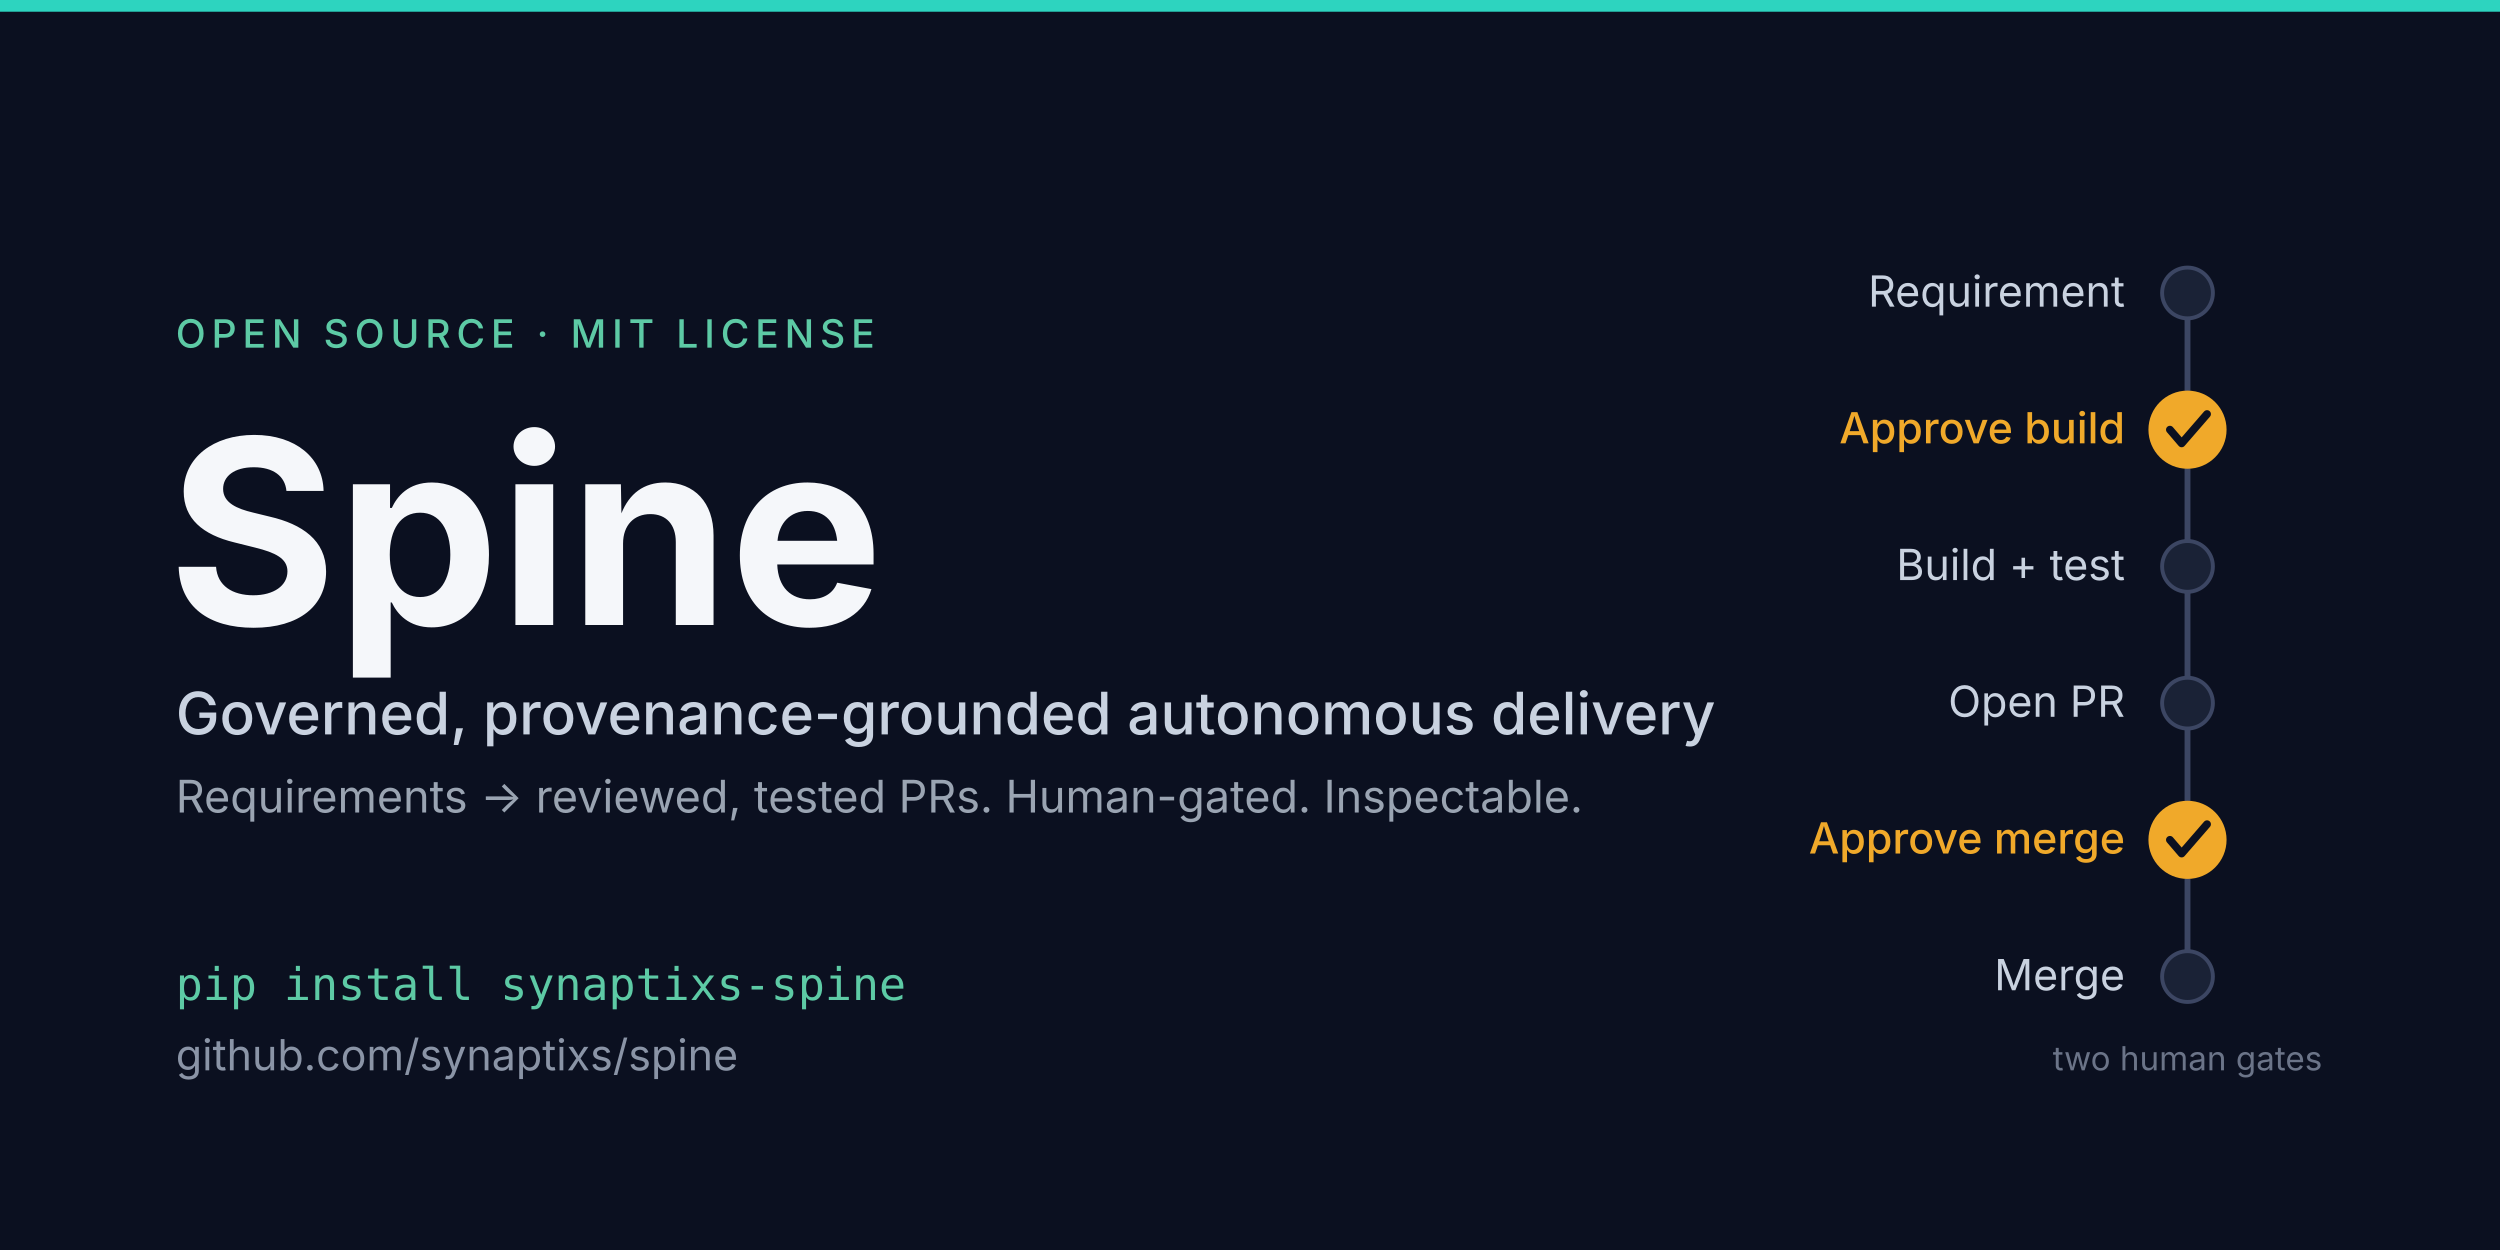
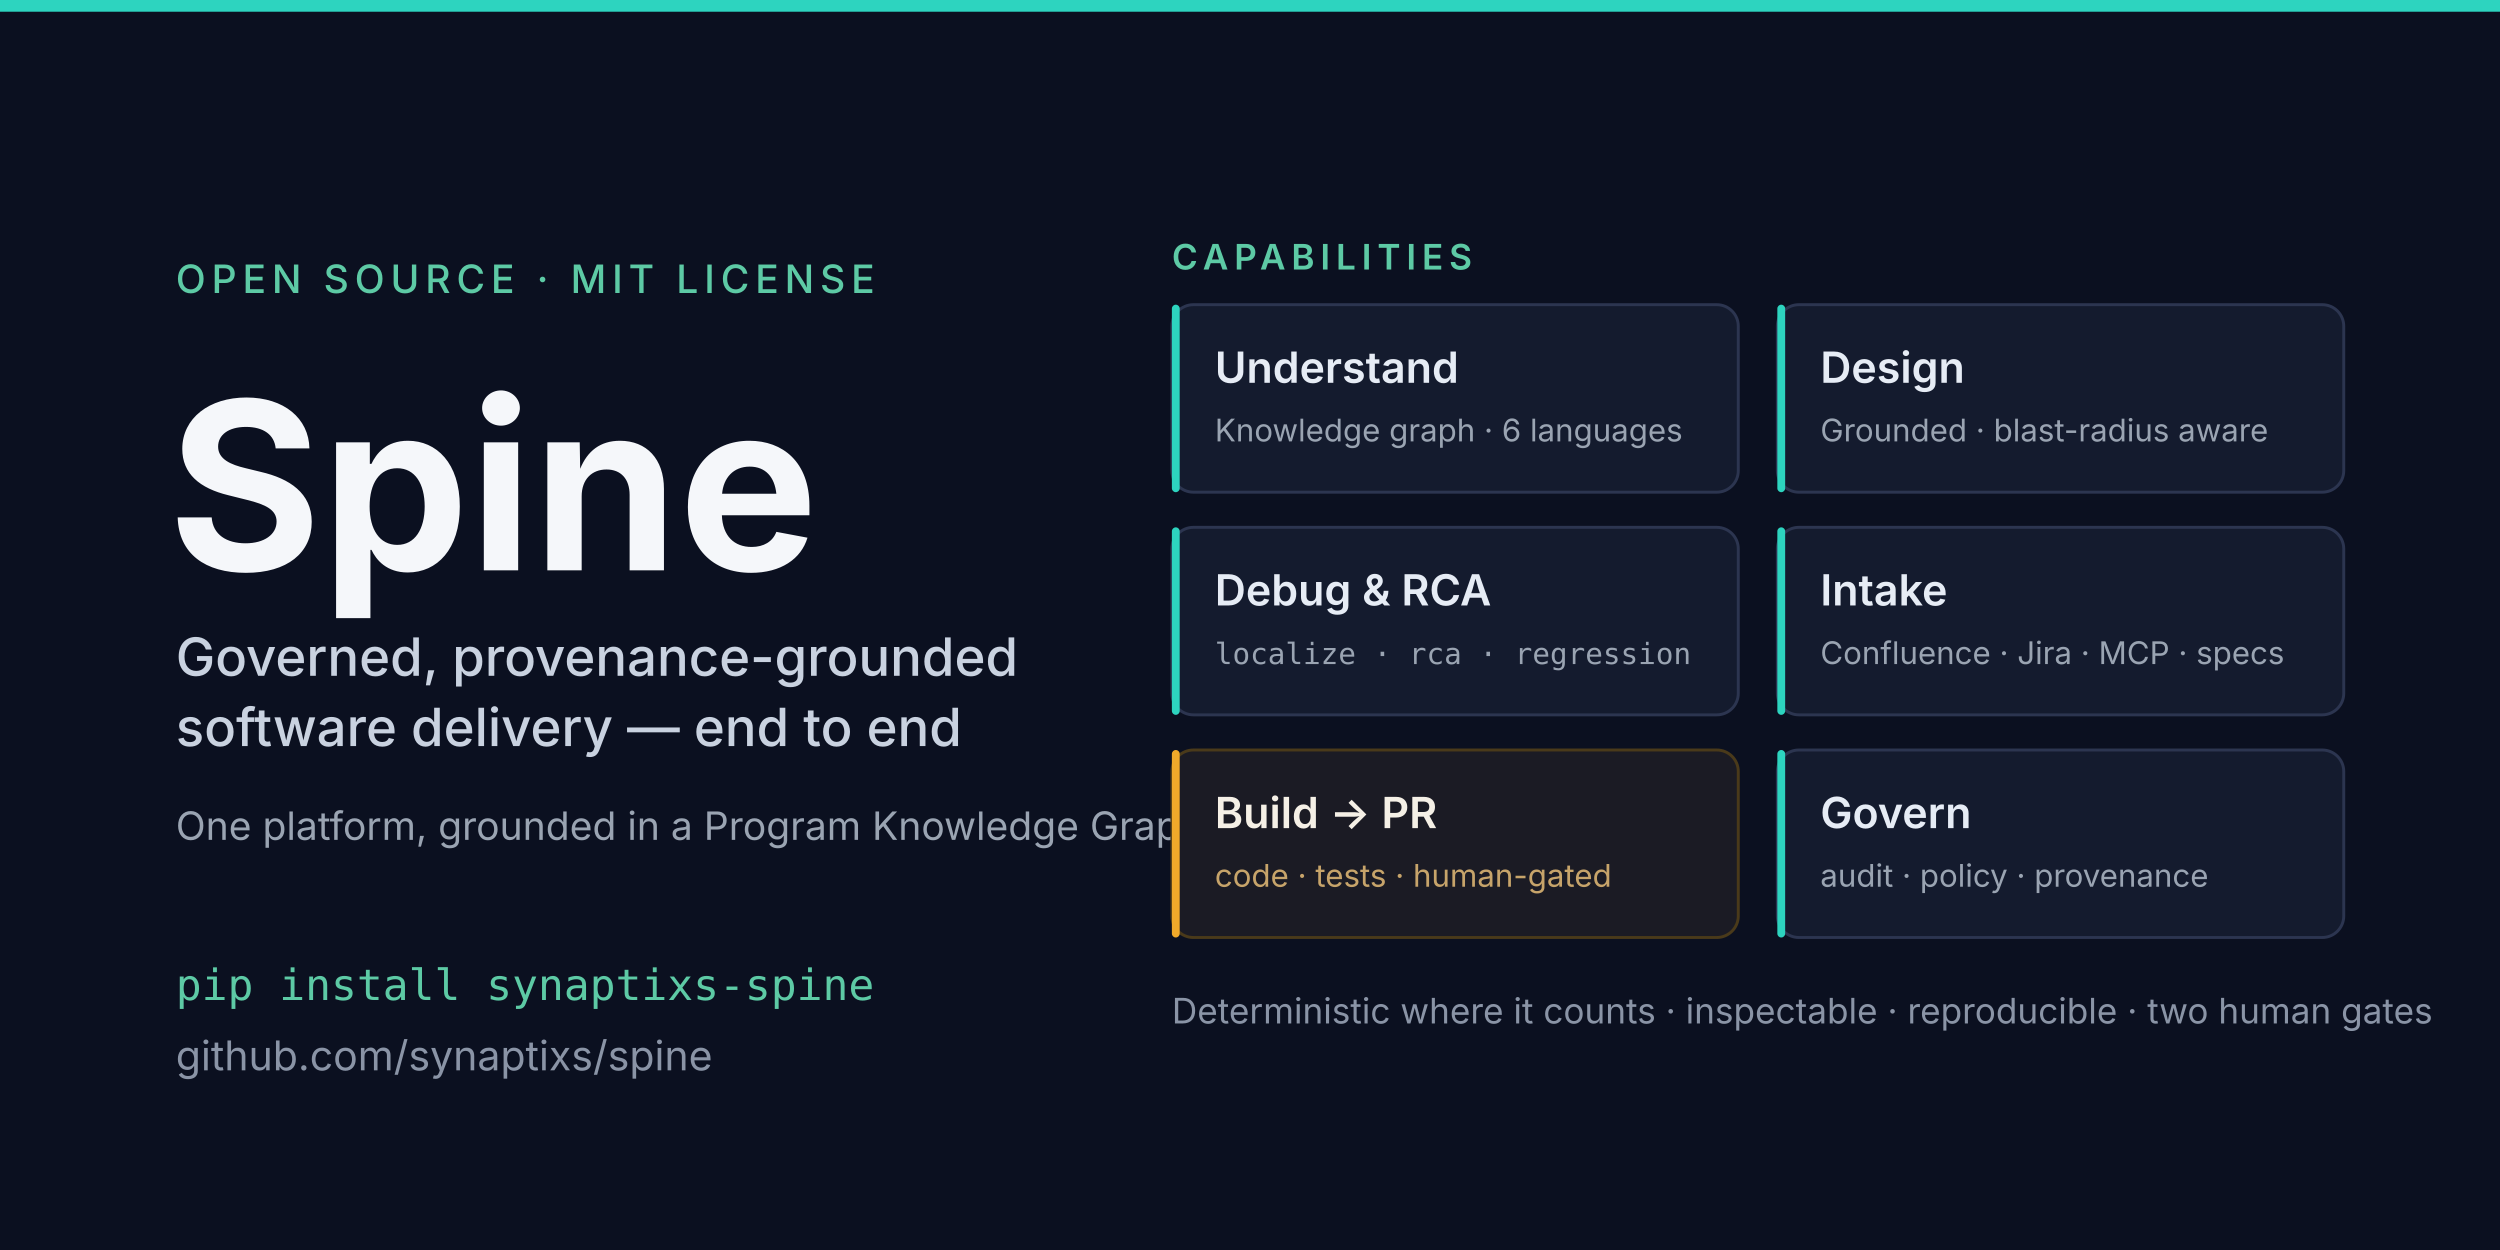
<svg xmlns="http://www.w3.org/2000/svg" width="100%" viewBox="0 0 1280 640" role="img">
  <rect x="0" y="0" width="1280" height="640" fill="#0B1020" />
  <rect x="0" y="0" width="1280" height="6" fill="#2DD4BF" />
-   <text x="90" y="178" font-family="Inter, Arial, sans-serif" font-size="20" font-weight="500" letter-spacing="3" fill="#5DCAA5">OPEN SOURCE · MIT LICENSE</text>
-   <text x="86" y="320" font-family="Inter, Arial, sans-serif" font-size="132" font-weight="700" fill="#F5F7FA">Spine</text>
-   <text x="90" y="376" font-family="Inter, Arial, sans-serif" font-size="30" font-weight="500" fill="#C9D2E0">Governed, provenance-grounded autonomous delivery</text>
-   <text x="90" y="416" font-family="Inter, Arial, sans-serif" font-size="23" font-weight="400" fill="#9AA4B2">Requirements → reviewed, tested PRs. Human-gated. Inspectable.</text>
-   <text x="90" y="512" font-family="ui-monospace, Menlo, monospace" font-size="23" font-weight="400" fill="#5DCAA5">pip install synaptixs-spine</text>
-   <text x="90" y="548" font-family="Inter, Arial, sans-serif" font-size="22" font-weight="400" fill="#8A94A6">github.com/synaptixs/spine</text>
-   <line x1="1120" y1="150" x2="1120" y2="500" stroke="#3C4663" stroke-width="3" />
-   <circle cx="1120" cy="150" r="13" fill="#1A2236" stroke="#3C4663" stroke-width="2" />
-   <circle cx="1120" cy="290" r="13" fill="#1A2236" stroke="#3C4663" stroke-width="2" />
-   <circle cx="1120" cy="360" r="13" fill="#1A2236" stroke="#3C4663" stroke-width="2" />
-   <circle cx="1120" cy="500" r="13" fill="#1A2236" stroke="#3C4663" stroke-width="2" />
-   <circle cx="1120" cy="220" r="20" fill="#F0A92A" />
-   <path d="M1111 220 L1117 227 L1130 212" fill="none" stroke="#0B1020" stroke-width="4" stroke-linecap="round" stroke-linejoin="round" />
-   <circle cx="1120" cy="430" r="20" fill="#F0A92A" />
-   <path d="M1111 430 L1117 437 L1130 422" fill="none" stroke="#0B1020" stroke-width="4" stroke-linecap="round" stroke-linejoin="round" />
-   <text x="1088" y="157" text-anchor="end" font-family="Inter, Arial, sans-serif" font-size="22" fill="#C9D2E0">Requirement</text>
-   <text x="1088" y="227" text-anchor="end" font-family="Inter, Arial, sans-serif" font-size="22" font-weight="500" fill="#F0A92A">Approve build</text>
-   <text x="1088" y="297" text-anchor="end" font-family="Inter, Arial, sans-serif" font-size="22" fill="#C9D2E0">Build + test</text>
-   <text x="1088" y="367" text-anchor="end" font-family="Inter, Arial, sans-serif" font-size="22" fill="#C9D2E0">Open PR</text>
-   <text x="1088" y="437" text-anchor="end" font-family="Inter, Arial, sans-serif" font-size="22" font-weight="500" fill="#F0A92A">Approve merge</text>
-   <text x="1088" y="507" text-anchor="end" font-family="Inter, Arial, sans-serif" font-size="22" fill="#C9D2E0">Merge</text>
-   <text x="1120" y="548" text-anchor="middle" font-family="Inter, Arial, sans-serif" font-size="17" fill="#6B7488">two human gates</text>
+   <text x="90" y="150" font-family="Inter, Arial, sans-serif" font-size="20" font-weight="500" letter-spacing="3" fill="#5DCAA5">OPEN SOURCE · MIT LICENSE</text>
+   <text x="86" y="292" font-family="Inter, Arial, sans-serif" font-size="120" font-weight="700" fill="#F5F7FA">Spine</text>
+   <text x="90" y="346" font-family="Inter, Arial, sans-serif" font-size="27" font-weight="500" fill="#C9D2E0">Governed, provenance-grounded</text>
+   <text x="90" y="382" font-family="Inter, Arial, sans-serif" font-size="27" font-weight="500" fill="#C9D2E0">software delivery — end to end</text>
+   <text x="90" y="430" font-family="Inter, Arial, sans-serif" font-size="20" font-weight="400" fill="#9AA4B2">One platform, grounded in a Program Knowledge Graph.</text>
+   <text x="90" y="512" font-family="ui-monospace, Menlo, monospace" font-size="22" font-weight="400" fill="#5DCAA5">pip install synaptixs-spine</text>
+   <text x="90" y="548" font-family="Inter, Arial, sans-serif" font-size="21" font-weight="400" fill="#8A94A6">github.com/synaptixs/spine</text>
+   <text x="600" y="138" font-family="Inter, Arial, sans-serif" font-size="18" font-weight="600" letter-spacing="3" fill="#5DCAA5">CAPABILITIES</text>
+   <g>
+     <rect x="600" y="156" width="290" height="96" rx="11" fill="#141B2E" stroke="#2C3550" stroke-width="1.5" />
+     <rect x="600" y="156" width="4" height="96" rx="2" fill="#2DD4BF" />
+     <text x="622" y="196" font-family="Inter, Arial, sans-serif" font-size="22" font-weight="600" fill="#E6ECF5">Understand</text>
+     <text x="622" y="226" font-family="Inter, Arial, sans-serif" font-size="16" fill="#9AA4B2">Knowledge graph · 6 languages</text>
+   </g>
+   <g>
+     <rect x="910" y="156" width="290" height="96" rx="11" fill="#141B2E" stroke="#2C3550" stroke-width="1.5" />
+     <rect x="910" y="156" width="4" height="96" rx="2" fill="#2DD4BF" />
+     <text x="932" y="196" font-family="Inter, Arial, sans-serif" font-size="22" font-weight="600" fill="#E6ECF5">Design</text>
+     <text x="932" y="226" font-family="Inter, Arial, sans-serif" font-size="16" fill="#9AA4B2">Grounded · blast-radius aware</text>
+   </g>
+   <g>
+     <rect x="600" y="270" width="290" height="96" rx="11" fill="#141B2E" stroke="#2C3550" stroke-width="1.5" />
+     <rect x="600" y="270" width="4" height="96" rx="2" fill="#2DD4BF" />
+     <text x="622" y="310" font-family="Inter, Arial, sans-serif" font-size="22" font-weight="600" fill="#E6ECF5">Debug &amp; RCA</text>
+     <text x="622" y="340" font-family="ui-monospace, Menlo, monospace" font-size="15" fill="#9AA4B2">localize · rca · regression</text>
+   </g>
+   <g>
+     <rect x="910" y="270" width="290" height="96" rx="11" fill="#141B2E" stroke="#2C3550" stroke-width="1.5" />
+     <rect x="910" y="270" width="4" height="96" rx="2" fill="#2DD4BF" />
+     <text x="932" y="310" font-family="Inter, Arial, sans-serif" font-size="22" font-weight="600" fill="#E6ECF5">Intake</text>
+     <text x="932" y="340" font-family="Inter, Arial, sans-serif" font-size="16" fill="#9AA4B2">Confluence · Jira · MCP · specs</text>
+   </g>
+   <g>
+     <rect x="600" y="384" width="290" height="96" rx="11" fill="#1B1B24" stroke="#4A3A1A" stroke-width="1.5" />
+     <rect x="600" y="384" width="4" height="96" rx="2" fill="#F0A92A" />
+     <text x="622" y="424" font-family="Inter, Arial, sans-serif" font-size="22" font-weight="600" fill="#F5F0E6">Build → PR</text>
+     <text x="622" y="454" font-family="Inter, Arial, sans-serif" font-size="16" fill="#C7A46A">code · tests · human-gated</text>
+   </g>
+   <g>
+     <rect x="910" y="384" width="290" height="96" rx="11" fill="#141B2E" stroke="#2C3550" stroke-width="1.5" />
+     <rect x="910" y="384" width="4" height="96" rx="2" fill="#2DD4BF" />
+     <text x="932" y="424" font-family="Inter, Arial, sans-serif" font-size="22" font-weight="600" fill="#E6ECF5">Govern</text>
+     <text x="932" y="454" font-family="Inter, Arial, sans-serif" font-size="16" fill="#9AA4B2">audit · policy · provenance</text>
+   </g>
+   <text x="600" y="524" font-family="Inter, Arial, sans-serif" font-size="18" fill="#8A94A6">Deterministic where it counts · inspectable · reproducible · two human gates</text>
</svg>
